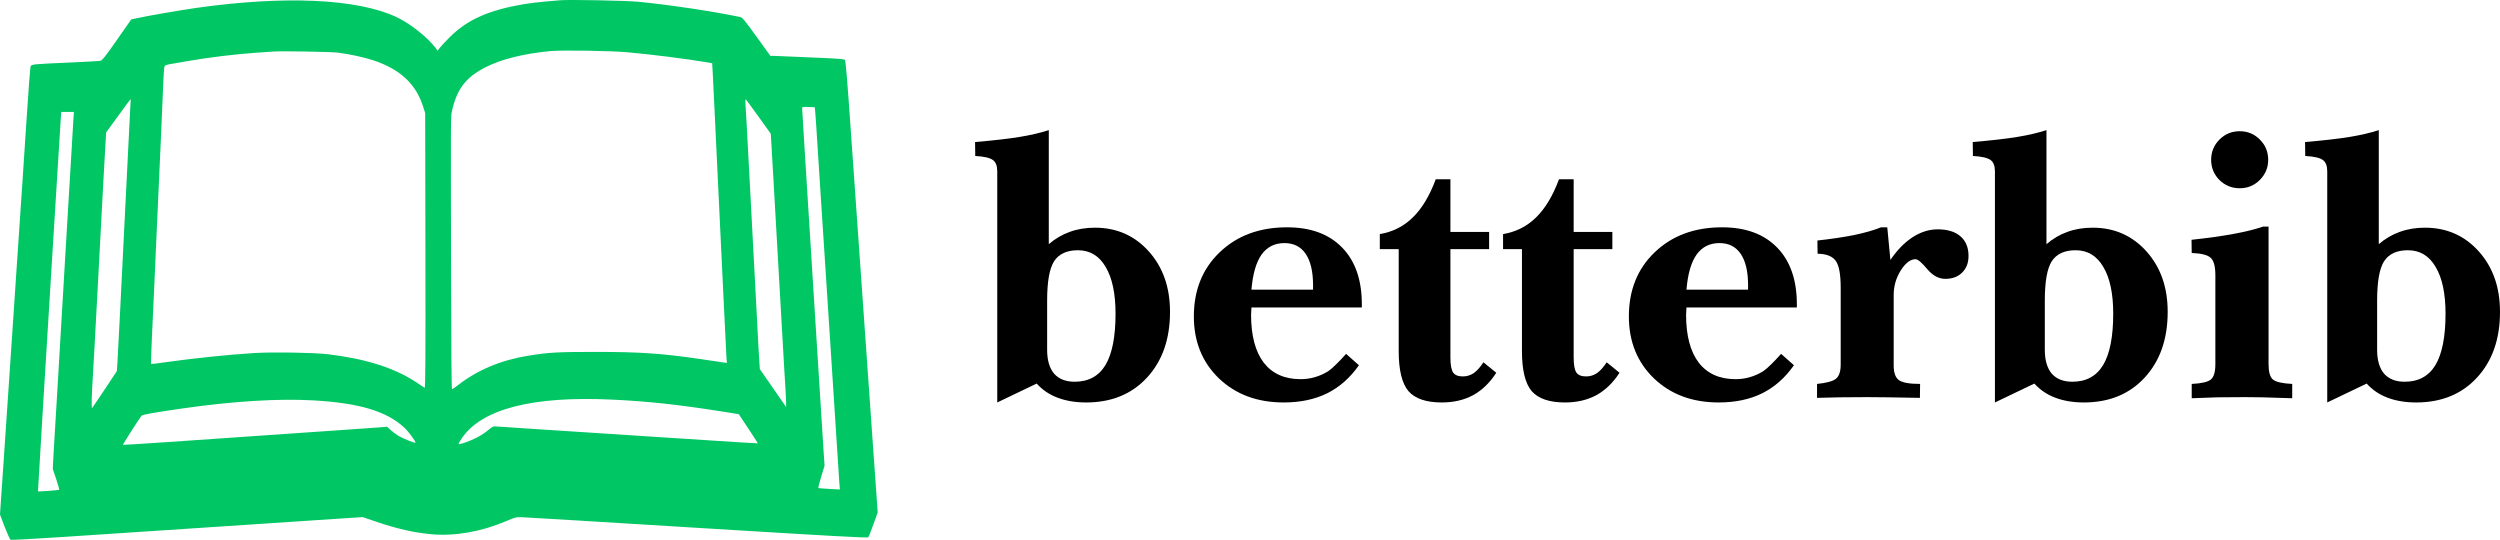
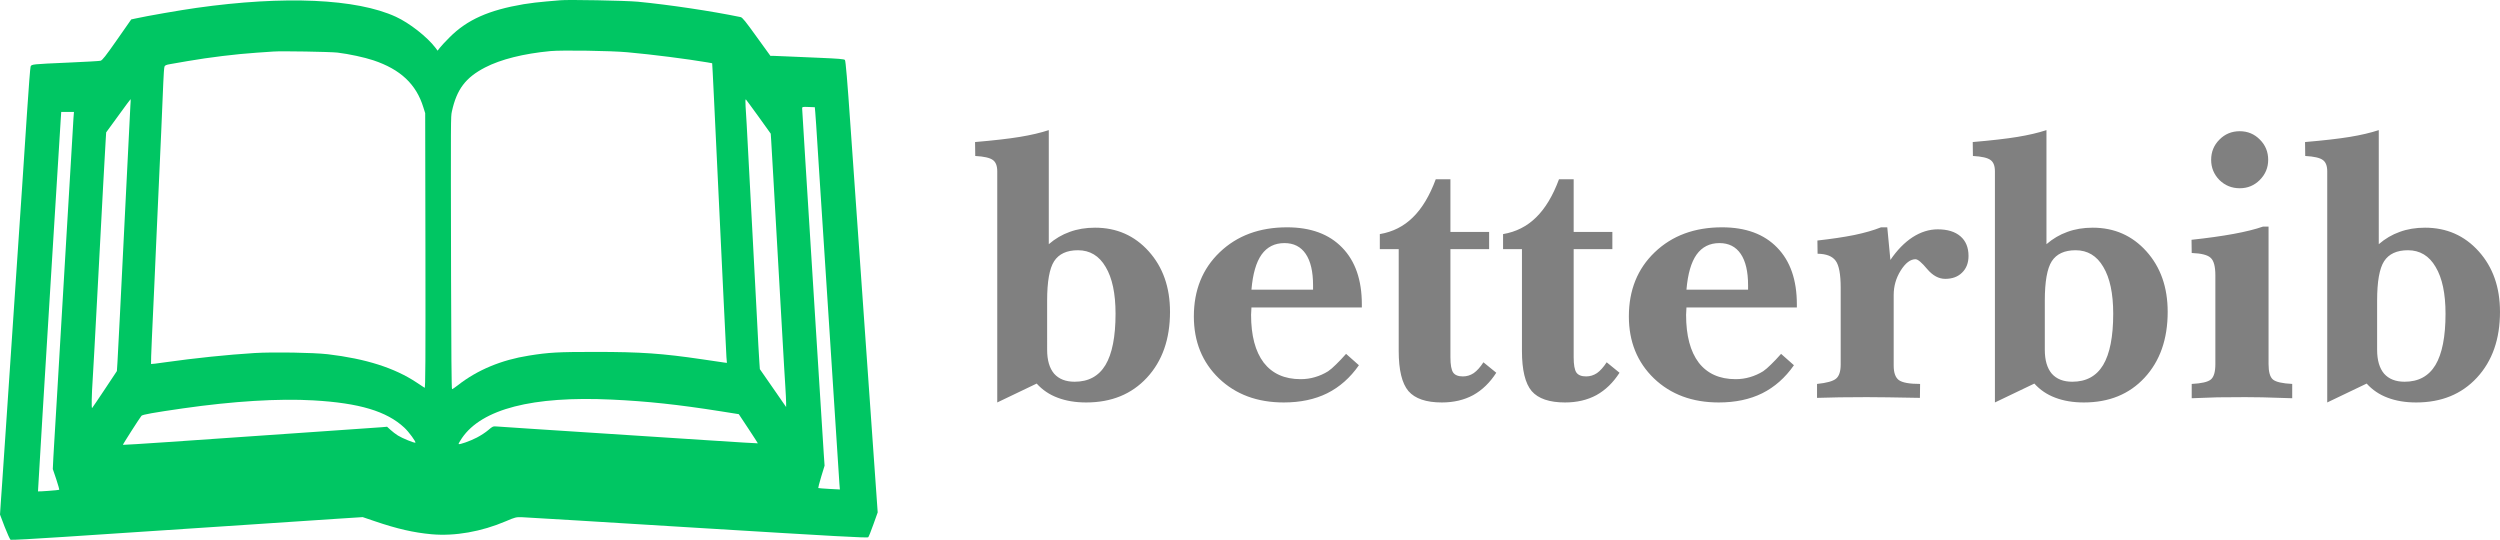
- <svg xmlns="http://www.w3.org/2000/svg" version="1.0" width="465.927pt" height="100.61pt" viewBox="0 0 465.927 100.61" preserveAspectRatio="xMidYMid meet" id="svg8">
-   <defs id="defs12" />
-   <g transform="matrix(0.01493167,0,0,-0.01493167,-23.41286,144.2009)" id="g6" style="fill:#00c663;fill-opacity:1;stroke:none">
-     <path d="m 8560,9654 c -19,-2 -98,-9 -175,-15 -77,-6 -203,-21 -281,-34 -436,-74 -706,-194 -925,-414 -53,-53 -108,-112 -122,-131 l -27,-35 -26,35 c -104,137 -325,310 -495,388 -490,226 -1392,266 -2489,111 -200,-28 -619,-101 -754,-131 l -60,-13 -178,-255 c -143,-204 -183,-256 -206,-261 -15,-4 -196,-14 -402,-23 -451,-20 -458,-20 -470,-49 -5,-12 -25,-272 -45,-577 -20,-305 -47,-715 -60,-910 -14,-195 -49,-728 -80,-1185 -30,-456 -62,-927 -70,-1045 -8,-118 -33,-485 -55,-815 -22,-330 -42,-629 -45,-665 -2,-36 -10,-139 -16,-230 l -11,-165 58,-153 c 33,-85 66,-157 74,-162 8,-4 308,12 665,36 1105,73 1393,92 2250,149 457,30 976,65 1155,77 l 325,21 150,-51 c 278,-95 488,-143 710,-163 291,-26 621,32 928,163 114,49 127,52 197,50 41,-1 1029,-61 2194,-133 1730,-106 2122,-128 2131,-117 7,7 36,80 65,162 l 53,148 -62,877 c -109,1547 -218,3094 -277,3936 -40,581 -61,824 -70,834 -10,11 -83,17 -321,27 -169,7 -357,15 -418,18 -60,3 -128,6 -151,6 h -40 l -173,239 c -137,191 -177,241 -199,245 -368,76 -891,154 -1283,192 -153,14 -878,28 -969,18 z m 840,-649 c 312,-28 741,-83 996,-126 l 61,-11 7,-121 c 3,-67 11,-214 16,-327 42,-887 70,-1490 75,-1570 11,-209 17,-330 45,-940 16,-349 32,-668 35,-709 l 6,-73 -33,4 c -18,3 -143,21 -278,41 -496,73 -763,92 -1330,92 -469,0 -580,-6 -830,-46 -344,-54 -645,-180 -887,-370 -35,-27 -67,-49 -73,-49 -6,0 -10,476 -12,1393 -4,2037 -4,2004 10,2072 60,277 171,424 414,550 197,102 480,173 818,205 144,13 757,4 960,-15 z m -3620,-4 c 147,-18 335,-59 447,-96 339,-113 536,-298 625,-587 l 23,-73 3,-1718 c 2,-1385 0,-1717 -10,-1710 -7,4 -52,34 -100,66 -275,183 -636,297 -1108,353 -185,21 -677,29 -915,15 -338,-21 -744,-63 -1119,-116 -94,-14 -171,-23 -173,-21 -2,2 3,149 11,327 9,178 22,482 31,674 8,193 17,397 20,455 13,268 16,347 30,665 8,187 24,536 35,775 11,239 22,516 26,615 4,99 10,189 15,201 6,16 21,23 76,32 37,7 133,23 213,37 274,47 599,87 865,105 88,6 180,12 205,14 97,8 710,-3 800,-13 z M 3195,8333 c -3,-49 -14,-272 -25,-498 -11,-225 -27,-540 -35,-700 -18,-344 -49,-980 -70,-1405 -16,-322 -21,-418 -31,-595 l -7,-109 -150,-226 c -82,-124 -154,-229 -159,-235 -10,-9 -6,166 7,360 3,39 12,196 20,350 8,154 24,447 35,650 11,204 29,541 40,750 11,209 27,506 35,660 8,154 17,316 20,360 2,44 8,132 11,195 l 7,115 151,207 c 83,115 152,208 154,208 2,0 1,-39 -3,-87 z m 7844,-136 149,-208 6,-92 c 3,-51 15,-252 26,-447 11,-195 29,-512 40,-705 59,-1028 83,-1437 95,-1665 3,-52 10,-162 15,-245 5,-82 10,-174 10,-204 v -54 l -164,237 -164,236 -6,88 c -4,48 -18,303 -31,567 -14,264 -39,732 -55,1040 -17,308 -39,731 -50,940 -21,405 -26,495 -36,645 -4,67 -3,92 5,85 6,-6 77,-104 160,-218 z m 705,55 c 3,-37 8,-105 11,-152 3,-47 21,-328 40,-625 35,-534 47,-725 125,-1925 22,-338 47,-721 55,-850 8,-129 17,-269 20,-310 3,-41 14,-214 25,-385 11,-170 22,-343 25,-384 l 6,-73 -133,7 c -73,4 -135,9 -137,11 -2,2 14,66 37,142 l 42,137 -10,145 c -5,80 -50,793 -100,1585 -50,792 -108,1725 -130,2074 -22,349 -40,644 -40,655 0,20 5,21 79,18 l 79,-3 z m -9259,-69 c -3,-43 -17,-271 -30,-508 -26,-434 -50,-849 -60,-1005 -7,-112 -54,-902 -115,-1950 -16,-278 -32,-532 -34,-565 -3,-33 -8,-126 -12,-206 l -7,-146 43,-127 c 23,-70 40,-129 37,-132 -5,-5 -260,-24 -265,-20 -1,2 25,441 58,977 33,536 76,1233 95,1549 19,316 37,609 40,650 3,41 23,368 45,725 22,358 42,692 46,743 l 6,92 h 80 79 z M 9200,4670 c 449,-21 830,-62 1362,-146 l 227,-36 120,-181 c 66,-100 119,-182 118,-183 -1,-2 -268,15 -592,36 -608,40 -1564,102 -2230,145 -209,13 -404,26 -433,29 -51,4 -54,3 -110,-45 -31,-27 -95,-69 -142,-93 -84,-44 -218,-91 -228,-81 -3,3 16,37 42,75 249,363 880,526 1866,480 z m -3720,-10 c 573,-33 914,-135 1134,-340 56,-51 152,-183 138,-188 -16,-5 -164,56 -217,89 -28,17 -69,49 -93,71 l -43,39 -67,-6 c -37,-3 -391,-28 -787,-55 -844,-58 -1125,-77 -1880,-130 -308,-21 -561,-37 -563,-35 -4,3 213,342 232,363 15,15 148,39 516,92 628,90 1196,125 1630,100 z" id="path4" style="fill:#00c663;fill-opacity:1" />
-   </g>
-   <g aria-label="betterbib" style="font-style:normal;font-variant:normal;font-weight:normal;font-stretch:normal;font-size:9.562px;line-height:0%;font-family:'Helvetica LT Std';-inkscape-font-specification:'Helvetica LT Std';letter-spacing:0px;word-spacing:0px;fill:#000000;fill-opacity:1;stroke:none;stroke-width:0.75px;stroke-linecap:butt;stroke-linejoin:miter;stroke-opacity:1" id="text824">
-     <path d="m 195.156,65.197 q 0,2.905 1.299,4.443 1.333,1.504 3.828,1.504 3.862,0 5.742,-3.11 1.88,-3.145 1.88,-9.57 0,-5.64 -1.846,-8.716 -1.812,-3.11 -5.161,-3.11 -3.11,0 -4.443,2.051 -1.299,2.017 -1.299,7.349 z m 0.308,-19.687 q 1.777,-1.538 3.896,-2.29 2.119,-0.786 4.717,-0.786 6.05,0 10.015,4.409 3.965,4.409 3.965,11.279 0,7.622 -4.307,12.271 -4.272,4.614 -11.313,4.614 -3.008,0 -5.332,-0.889 -2.29,-0.854 -3.896,-2.632 l -7.349,3.521 V 31.94 q 0,-1.538 -0.82,-2.119 -0.82,-0.615 -3.281,-0.752 l -0.034,-2.598 q 5.229,-0.444 8.34,-0.957 3.11,-0.513 5.4,-1.265 z" style="font-style:normal;font-variant:normal;font-weight:bold;font-stretch:normal;font-size:70px;font-family:Baskerville;-inkscape-font-specification:'Baskerville Bold';stroke-width:0.75px" id="path815" />
-     <path d="m 233.232,53.986 h 11.484 V 53.166 q 0,-3.828 -1.367,-5.845 -1.367,-2.017 -3.965,-2.017 -2.734,0 -4.272,2.153 -1.504,2.119 -1.88,6.528 z m 17.637,11.963 2.393,2.119 q -2.427,3.486 -5.913,5.229 -3.452,1.709 -8.101,1.709 -7.383,0 -12.065,-4.478 -4.683,-4.512 -4.683,-11.553 0,-7.349 4.819,-11.963 4.854,-4.648 12.544,-4.648 6.631,0 10.288,3.794 3.657,3.76 3.657,10.562 v 0.581 h -20.576 q 0,0.239 -0.034,0.718 -0.034,0.479 -0.034,0.649 0,5.811 2.358,8.921 2.393,3.076 6.87,3.076 1.401,0 2.666,-0.376 1.299,-0.376 2.461,-1.094 0.649,-0.444 1.47,-1.265 0.855,-0.82 1.88,-1.982 z" style="font-style:normal;font-variant:normal;font-weight:bold;font-stretch:normal;font-size:70px;font-family:Baskerville;-inkscape-font-specification:'Baskerville Bold';stroke-width:0.75px" id="path817" />
-     <path d="M 260.678,65.402 V 46.433 h -3.521 v -2.803 q 3.623,-0.615 6.152,-3.11 2.563,-2.495 4.272,-7.109 h 2.734 v 9.81 h 7.212 v 3.213 h -7.212 v 20.166 q 0,2.085 0.513,2.837 0.513,0.718 1.812,0.718 1.094,0 2.017,-0.615 0.923,-0.649 1.812,-2.017 l 2.393,1.948 q -1.777,2.769 -4.307,4.17 -2.529,1.367 -5.845,1.367 -4.375,0 -6.221,-2.119 -1.812,-2.153 -1.812,-7.485 z" style="font-style:normal;font-variant:normal;font-weight:bold;font-stretch:normal;font-size:70px;font-family:Baskerville;-inkscape-font-specification:'Baskerville Bold';stroke-width:0.75px" id="path819" />
-     <path d="M 283.647,65.402 V 46.433 h -3.521 v -2.803 q 3.623,-0.615 6.152,-3.11 2.563,-2.495 4.272,-7.109 h 2.734 v 9.81 h 7.212 v 3.213 h -7.212 v 20.166 q 0,2.085 0.513,2.837 0.513,0.718 1.812,0.718 1.094,0 2.017,-0.615 0.923,-0.649 1.812,-2.017 l 2.393,1.948 q -1.777,2.769 -4.307,4.17 -2.529,1.367 -5.845,1.367 -4.375,0 -6.221,-2.119 -1.812,-2.153 -1.812,-7.485 z" style="font-style:normal;font-variant:normal;font-weight:bold;font-stretch:normal;font-size:70px;font-family:Baskerville;-inkscape-font-specification:'Baskerville Bold';stroke-width:0.75px" id="path821" />
-     <path d="M 314.306,53.986 H 325.791 V 53.166 q 0,-3.828 -1.367,-5.845 -1.367,-2.017 -3.965,-2.017 -2.734,0 -4.272,2.153 -1.504,2.119 -1.88,6.528 z m 17.637,11.963 2.393,2.119 q -2.427,3.486 -5.913,5.229 -3.452,1.709 -8.101,1.709 -7.383,0 -12.065,-4.478 -4.683,-4.512 -4.683,-11.553 0,-7.349 4.819,-11.963 4.854,-4.648 12.544,-4.648 6.631,0 10.288,3.794 3.657,3.76 3.657,10.562 v 0.581 h -20.576 q 0,0.239 -0.034,0.718 -0.034,0.479 -0.034,0.649 0,5.811 2.358,8.921 2.393,3.076 6.87,3.076 1.401,0 2.666,-0.376 1.299,-0.376 2.461,-1.094 0.649,-0.444 1.47,-1.265 0.854,-0.82 1.88,-1.982 z" style="font-style:normal;font-variant:normal;font-weight:bold;font-stretch:normal;font-size:70px;font-family:Baskerville;-inkscape-font-specification:'Baskerville Bold';stroke-width:0.75px" id="path823" />
-     <path d="M 338.642,74.152 V 71.555 q 2.7,-0.273 3.555,-0.991 0.855,-0.718 0.855,-2.632 V 53.644 q 0,-3.76 -0.923,-5.024 -0.923,-1.299 -3.384,-1.333 l -0.034,-2.461 q 3.965,-0.444 6.87,-1.025 2.939,-0.615 4.99,-1.436 h 1.162 l 0.581,6.084 q 1.88,-2.769 4.136,-4.238 2.29,-1.47 4.683,-1.47 2.734,0 4.238,1.299 1.504,1.299 1.504,3.657 0,1.948 -1.196,3.11 -1.162,1.162 -3.145,1.162 -1.812,0 -3.35,-1.812 -1.538,-1.846 -2.188,-1.846 -1.436,0 -2.769,2.119 -1.299,2.085 -1.299,4.546 v 13.159 q 0,1.982 0.957,2.7 0.991,0.718 3.965,0.718 l -0.034,2.598 q -3.76,-0.068 -5.947,-0.103 -2.153,-0.034 -3.965,-0.034 -2.974,0 -5.059,0.034 -2.051,0.034 -4.204,0.103 z" style="font-style:normal;font-variant:normal;font-weight:bold;font-stretch:normal;font-size:70px;font-family:Baskerville;-inkscape-font-specification:'Baskerville Bold';stroke-width:0.75px" id="path825" />
-     <path d="m 381.093,65.197 q 0,2.905 1.299,4.443 1.333,1.504 3.828,1.504 3.862,0 5.742,-3.11 1.88,-3.145 1.88,-9.57 0,-5.64 -1.846,-8.716 -1.812,-3.11 -5.161,-3.11 -3.11,0 -4.443,2.051 -1.299,2.017 -1.299,7.349 z m 0.308,-19.687 q 1.777,-1.538 3.896,-2.29 2.119,-0.786 4.717,-0.786 6.05,0 10.015,4.409 3.965,4.409 3.965,11.279 0,7.622 -4.307,12.271 -4.272,4.614 -11.313,4.614 -3.008,0 -5.332,-0.889 -2.29,-0.854 -3.896,-2.632 l -7.349,3.521 V 31.94 q 0,-1.538 -0.82,-2.119 -0.82,-0.615 -3.281,-0.752 l -0.034,-2.598 q 5.229,-0.444 8.34,-0.957 3.11,-0.513 5.4,-1.265 z" style="font-style:normal;font-variant:normal;font-weight:bold;font-stretch:normal;font-size:70px;font-family:Baskerville;-inkscape-font-specification:'Baskerville Bold';stroke-width:0.75px" id="path827" />
-     <path d="m 412.094,29.787 q 0,-2.222 1.538,-3.76 1.538,-1.572 3.794,-1.572 2.222,0 3.76,1.572 1.538,1.538 1.538,3.76 0,2.188 -1.572,3.76 -1.538,1.538 -3.726,1.538 -2.222,0 -3.794,-1.538 -1.538,-1.572 -1.538,-3.76 z m -3.623,44.434 V 71.555 q 2.734,-0.137 3.555,-0.82 0.854,-0.684 0.854,-2.871 V 51.32 q 0,-2.461 -0.854,-3.247 -0.82,-0.82 -3.555,-0.923 l -0.034,-2.461 q 4.478,-0.479 7.827,-1.094 3.35,-0.615 5.503,-1.367 h 1.025 v 25.635 q 0,2.188 0.82,2.871 0.82,0.684 3.589,0.82 v 2.666 q -3.418,-0.103 -5.571,-0.171 -2.153,-0.034 -3.179,-0.034 -2.666,0 -5.195,0.034 -2.495,0.068 -4.785,0.171 z" style="font-style:normal;font-variant:normal;font-weight:bold;font-stretch:normal;font-size:70px;font-family:Baskerville;-inkscape-font-specification:'Baskerville Bold';stroke-width:0.75px" id="path829" />
-     <path d="m 443.027,65.197 q 0,2.905 1.299,4.443 1.333,1.504 3.828,1.504 3.862,0 5.742,-3.11 1.88,-3.145 1.88,-9.57 0,-5.64 -1.846,-8.716 -1.812,-3.11 -5.161,-3.11 -3.11,0 -4.443,2.051 -1.299,2.017 -1.299,7.349 z m 0.308,-19.687 q 1.777,-1.538 3.896,-2.29 2.119,-0.786 4.717,-0.786 6.05,0 10.015,4.409 3.965,4.409 3.965,11.279 0,7.622 -4.307,12.271 -4.272,4.614 -11.313,4.614 -3.008,0 -5.332,-0.889 -2.29,-0.854 -3.896,-2.632 l -7.349,3.521 V 31.94 q 0,-1.538 -0.82,-2.119 -0.82,-0.615 -3.281,-0.752 l -0.034,-2.598 q 5.229,-0.444 8.34,-0.957 3.11,-0.513 5.4,-1.265 z" style="font-style:normal;font-variant:normal;font-weight:bold;font-stretch:normal;font-size:70px;font-family:Baskerville;-inkscape-font-specification:'Baskerville Bold';stroke-width:0.75px" id="path831" />
+ <svg xmlns="http://www.w3.org/2000/svg" viewBox="0 0 465.927 100.61" height="134.146" width="621.236" version="1.0">
+   <path d="M104.402.05c-.283.03-1.463.135-2.613.225s-3.03.313-4.196.507c-6.51 1.105-10.541 2.897-13.811 6.182-.792.791-1.613 1.672-1.822 1.956l-.403.523-.388-.523c-1.553-2.046-4.853-4.629-7.392-5.794C66.461-.248 52.992-.845 36.612 1.47c-2.986.418-9.242 1.508-11.258 1.956l-.896.194L21.8 7.427c-2.135 3.046-2.732 3.822-3.076 3.897-.224.06-2.926.209-6.002.343-6.734.299-6.839.299-7.018.732-.075.18-.373 4.061-.672 8.616-.299 4.554-.702 10.676-.896 13.587-.209 2.912-.732 10.87-1.194 17.694-.448 6.81-.926 13.842-1.046 15.604-.12 1.762-.492 7.242-.82 12.17-.33 4.927-.628 9.391-.673 9.929-.03.537-.15 2.075-.239 3.434L0 95.897l.866 2.284c.493 1.27.986 2.345 1.105 2.42.12.06 4.599-.18 9.93-.538 16.499-1.09 20.8-1.374 33.596-2.225 6.824-.448 14.573-.97 17.246-1.15l4.853-.313 2.24.761c4.15 1.419 7.286 2.135 10.6 2.434 4.346.388 9.273-.478 13.857-2.434 1.703-.731 1.897-.776 2.942-.746.612.015 15.365.91 32.76 1.986 25.832 1.582 31.685 1.91 31.82 1.747.104-.105.537-1.195.97-2.42l.791-2.21-.925-13.094c-1.628-23.1-3.255-46.199-4.136-58.771-.598-8.676-.911-12.304-1.046-12.453-.149-.165-1.239-.254-4.793-.404-2.523-.104-5.33-.223-6.241-.268a71.844 71.844 0 00-2.255-.09h-.597L141 6.844c-2.046-2.851-2.643-3.598-2.972-3.658-5.494-1.135-13.304-2.3-19.157-2.867-2.285-.209-13.11-.418-14.469-.268zm12.543 9.691c4.659.418 11.064 1.24 14.872 1.882l.91.164.105 1.807c.045 1 .164 3.195.239 4.882.627 13.245 1.045 22.248 1.12 23.443.164 3.12.254 4.927.672 14.036.239 5.21.478 9.974.522 10.586l.09 1.09-.493-.06c-.268-.044-2.135-.313-4.15-.612-7.407-1.09-11.394-1.373-19.86-1.373-7.003 0-8.66.09-12.393.687-5.137.806-9.631 2.687-13.245 5.524-.522.403-1 .732-1.09.732-.09 0-.149-7.108-.179-20.8-.06-30.416-.06-29.923.15-30.938.896-4.136 2.553-6.331 6.181-8.213 2.942-1.523 7.168-2.583 12.214-3.06 2.15-.195 11.304-.06 14.335.223zm-54.053.06c2.195.269 5.002.88 6.675 1.433 5.061 1.688 8.003 4.45 9.332 8.765l.343 1.09.045 25.653c.03 20.68 0 25.638-.15 25.533-.104-.06-.776-.508-1.492-.985-4.107-2.733-9.497-4.435-16.545-5.271-2.762-.314-10.108-.433-13.662-.224-5.047.313-11.11.94-16.709 1.732-1.403.209-2.553.343-2.583.313-.03-.03.045-2.224.164-4.882.135-2.658.329-7.197.463-10.064.12-2.882.254-5.928.299-6.794.194-4.002.239-5.181.448-9.93.12-2.792.358-8.003.523-11.572.164-3.568.328-7.705.388-9.183.06-1.478.15-2.822.224-3.001.09-.239.313-.343 1.135-.478.552-.104 1.985-.343 3.18-.552 4.091-.702 8.944-1.3 12.916-1.568 1.314-.09 2.688-.18 3.06-.21 1.45-.119 10.602.046 11.946.195zm-38.598 9.974c-.045.732-.21 4.062-.373 7.436-.165 3.36-.404 8.063-.523 10.452-.269 5.137-.732 14.633-1.045 20.98-.24 4.807-.314 6.24-.463 8.884l-.105 1.627-2.24 3.375c-1.224 1.851-2.299 3.42-2.374 3.509-.149.134-.09-2.479.105-5.376.045-.582.18-2.926.299-5.226s.358-6.674.522-9.705c.164-3.046.433-8.078.597-11.199.165-3.12.404-7.555.523-9.855.12-2.3.254-4.718.299-5.375.03-.657.12-1.971.164-2.912l.104-1.717 2.255-3.091c1.24-1.717 2.27-3.106 2.3-3.106.03 0 .015.583-.045 1.3zm117.124 2.031l2.225 3.106.09 1.373c.044.762.223 3.763.387 6.675.165 2.912.433 7.645.598 10.527.88 15.35 1.24 21.457 1.418 24.861.045.776.15 2.419.224 3.658.075 1.225.15 2.598.15 3.046v.807l-2.45-3.54-2.448-3.523-.09-1.314c-.06-.717-.268-4.524-.463-8.466-.209-3.942-.582-10.93-.82-15.53-.255-4.598-.583-10.914-.747-14.035-.314-6.047-.389-7.391-.538-9.63-.06-1.001-.045-1.375.075-1.27.09.09 1.15 1.553 2.389 3.255zm10.527-.821c.044.552.12 1.568.164 2.27l.597 9.332c.523 7.973.702 10.825 1.867 28.743.328 5.047.701 10.766.82 12.692.12 1.926.255 4.017.3 4.629.044.612.209 3.195.373 5.749.164 2.538.328 5.121.373 5.733l.09 1.09-1.986-.104c-1.09-.06-2.016-.135-2.046-.164-.03-.03.21-.986.553-2.12l.627-2.046-.15-2.165c-.074-1.195-.746-11.841-1.493-23.667-.746-11.826-1.612-25.757-1.94-30.968-.33-5.212-.598-9.616-.598-9.78 0-.3.075-.314 1.18-.27l1.18.045zm-138.253 1.03c-.044.642-.253 4.047-.448 7.585-.388 6.48-.746 12.677-.896 15.007-.104 1.672-.806 13.468-1.717 29.116-.239 4.151-.477 7.944-.507 8.437-.045.493-.12 1.881-.18 3.076l-.104 2.18.642 1.896c.343 1.045.597 1.926.553 1.971-.075.075-3.883.358-3.957.299-.015-.03.373-6.585.866-14.589.492-8.003 1.134-18.41 1.418-23.129.284-4.718.553-9.093.597-9.705.045-.612.344-5.495.672-10.826.329-5.345.627-10.332.687-11.094l.09-1.374H13.782zM113.96 74.47c6.704.314 12.393.926 20.336 2.18l3.39.538 1.792 2.702c.985 1.493 1.777 2.718 1.762 2.733-.015.03-4.002-.224-8.84-.538-9.078-.597-23.353-1.523-33.298-2.165-3.12-.194-6.032-.388-6.465-.433-.761-.06-.806-.045-1.642.672-.463.403-1.419 1.03-2.12 1.389-1.255.657-3.256 1.358-3.405 1.21-.045-.046.239-.553.627-1.12 3.718-5.421 13.14-7.855 27.863-7.168zm-55.546.15c8.556.492 13.647 2.015 16.932 5.076.836.762 2.27 2.733 2.06 2.807-.238.075-2.448-.836-3.24-1.329a10.662 10.662 0 01-1.388-1.06l-.642-.582-1 .09c-.553.044-5.839.418-11.752.82-12.602.867-16.798 1.15-28.071 1.942-4.6.313-8.377.552-8.407.522-.06-.044 3.18-5.106 3.464-5.42.224-.224 2.21-.582 7.705-1.374 9.377-1.343 17.858-1.866 24.339-1.493z" fill="#00c663" />
+   <g style="line-height:0%;-inkscape-font-specification:'Helvetica LT Std'" aria-label="betterbib" font-weight="700" font-size="70" font-family="Baskerville" letter-spacing="0" word-spacing="0" fill="gray" stroke-width=".75">
+     <path style="-inkscape-font-specification:'Baskerville Bold'" d="M195.156 65.197q0 2.906 1.299 4.444 1.333 1.503 3.828 1.503 3.862 0 5.742-3.11 1.88-3.144 1.88-9.57 0-5.64-1.846-8.716-1.811-3.11-5.161-3.11-3.11 0-4.443 2.05-1.3 2.017-1.3 7.35zm.307-19.687q1.778-1.538 3.897-2.29 2.12-.786 4.717-.786 6.05 0 10.014 4.409 3.965 4.409 3.965 11.279 0 7.622-4.306 12.27-4.273 4.615-11.314 4.615-3.008 0-5.332-.889-2.29-.854-3.896-2.632l-7.349 3.52V31.94q0-1.538-.82-2.119-.82-.615-3.282-.752l-.034-2.597q5.23-.445 8.34-.957 3.11-.513 5.4-1.265zM233.232 53.986h11.484v-.82q0-3.828-1.367-5.845-1.367-2.016-3.965-2.016-2.734 0-4.272 2.153-1.504 2.12-1.88 6.528zm17.637 11.963l2.392 2.12q-2.426 3.486-5.913 5.229-3.452 1.709-8.1 1.709-7.383 0-12.066-4.478-4.682-4.511-4.682-11.552 0-7.35 4.819-11.963 4.853-4.649 12.544-4.649 6.63 0 10.288 3.794 3.657 3.76 3.657 10.562v.58h-20.576q0 .24-.034.718-.034.479-.034.65 0 5.81 2.358 8.92 2.393 3.077 6.87 3.077 1.401 0 2.666-.376 1.299-.376 2.461-1.094.65-.444 1.47-1.264.854-.82 1.88-1.983zM260.678 65.402v-18.97h-3.52V43.63q3.623-.615 6.152-3.11 2.564-2.496 4.273-7.11h2.734v9.81h7.212v3.213h-7.212v20.166q0 2.085.513 2.837.512.717 1.811.717 1.094 0 2.017-.615.923-.65 1.811-2.017l2.393 1.949q-1.777 2.768-4.307 4.17-2.529 1.367-5.844 1.367-4.375 0-6.221-2.12-1.812-2.153-1.812-7.485zM283.647 65.402v-18.97h-3.52V43.63q3.623-.615 6.152-3.11 2.563-2.496 4.272-7.11h2.735v9.81h7.212v3.213h-7.212v20.166q0 2.085.512 2.837.513.717 1.812.717 1.094 0 2.017-.615.922-.65 1.811-2.017l2.393 1.949q-1.778 2.768-4.307 4.17-2.53 1.367-5.845 1.367-4.375 0-6.22-2.12-1.812-2.153-1.812-7.485zM314.306 53.986h11.485v-.82q0-3.828-1.368-5.845-1.367-2.016-3.964-2.016-2.735 0-4.273 2.153-1.504 2.12-1.88 6.528zm17.637 11.963l2.393 2.12q-2.427 3.486-5.914 5.229-3.452 1.709-8.1 1.709-7.383 0-12.066-4.478-4.682-4.511-4.682-11.552 0-7.35 4.82-11.963 4.853-4.649 12.543-4.649 6.63 0 10.288 3.794 3.657 3.76 3.657 10.562v.58h-20.576q0 .24-.034.718-.034.479-.034.65 0 5.81 2.358 8.92 2.393 3.077 6.87 3.077 1.402 0 2.666-.376 1.3-.376 2.461-1.094.65-.444 1.47-1.264.855-.82 1.88-1.983zM338.642 74.152v-2.597q2.7-.274 3.555-.992.854-.717.854-2.631V53.644q0-3.76-.923-5.024-.922-1.299-3.383-1.333l-.034-2.46q3.964-.445 6.87-1.026 2.94-.615 4.99-1.436h1.162l.581 6.084q1.88-2.768 4.136-4.238 2.29-1.47 4.682-1.47 2.735 0 4.239 1.299t1.504 3.657q0 1.948-1.197 3.11-1.162 1.163-3.144 1.163-1.812 0-3.35-1.812-1.538-1.846-2.187-1.846-1.436 0-2.769 2.12-1.299 2.085-1.299 4.546v13.159q0 1.982.957 2.7.991.718 3.965.718l-.034 2.597q-3.76-.068-5.947-.102-2.154-.034-3.965-.034-2.974 0-5.059.034-2.05.034-4.204.102zM381.093 65.197q0 2.906 1.3 4.444 1.332 1.503 3.827 1.503 3.863 0 5.742-3.11 1.88-3.144 1.88-9.57 0-5.64-1.845-8.716-1.812-3.11-5.161-3.11-3.11 0-4.444 2.05-1.299 2.017-1.299 7.35zm.308-19.687q1.777-1.538 3.896-2.29 2.12-.786 4.717-.786 6.05 0 10.015 4.409 3.965 4.409 3.965 11.279 0 7.622-4.307 12.27-4.272 4.615-11.313 4.615-3.008 0-5.332-.889-2.29-.854-3.897-2.632l-7.349 3.52V31.94q0-1.538-.82-2.119-.82-.615-3.281-.752l-.034-2.597q5.23-.445 8.34-.957 3.11-.513 5.4-1.265zM412.094 29.787q0-2.222 1.538-3.76 1.538-1.572 3.794-1.572 2.222 0 3.76 1.572 1.538 1.538 1.538 3.76 0 2.188-1.572 3.76-1.538 1.538-3.726 1.538-2.221 0-3.794-1.538-1.538-1.572-1.538-3.76zm-3.623 44.434v-2.666q2.735-.137 3.555-.82.854-.684.854-2.872V51.32q0-2.46-.854-3.247-.82-.82-3.555-.923l-.034-2.46q4.478-.48 7.827-1.094 3.35-.616 5.503-1.368h1.026v25.635q0 2.188.82 2.871.82.684 3.589.82v2.667q-3.418-.103-5.572-.171-2.153-.034-3.178-.034-2.666 0-5.196.034-2.495.068-4.785.17zM443.027 65.197q0 2.906 1.299 4.444 1.333 1.503 3.828 1.503 3.862 0 5.742-3.11 1.88-3.144 1.88-9.57 0-5.64-1.846-8.716-1.811-3.11-5.16-3.11-3.111 0-4.444 2.05-1.3 2.017-1.3 7.35zm.308-19.687q1.777-1.538 3.896-2.29 2.12-.786 4.717-.786 6.05 0 10.014 4.409 3.965 4.409 3.965 11.279 0 7.622-4.306 12.27-4.273 4.615-11.314 4.615-3.008 0-5.332-.889-2.29-.854-3.896-2.632l-7.349 3.52V31.94q0-1.538-.82-2.119-.82-.615-3.282-.752l-.034-2.597q5.23-.445 8.34-.957 3.11-.513 5.4-1.265z" />
  </g>
</svg>
